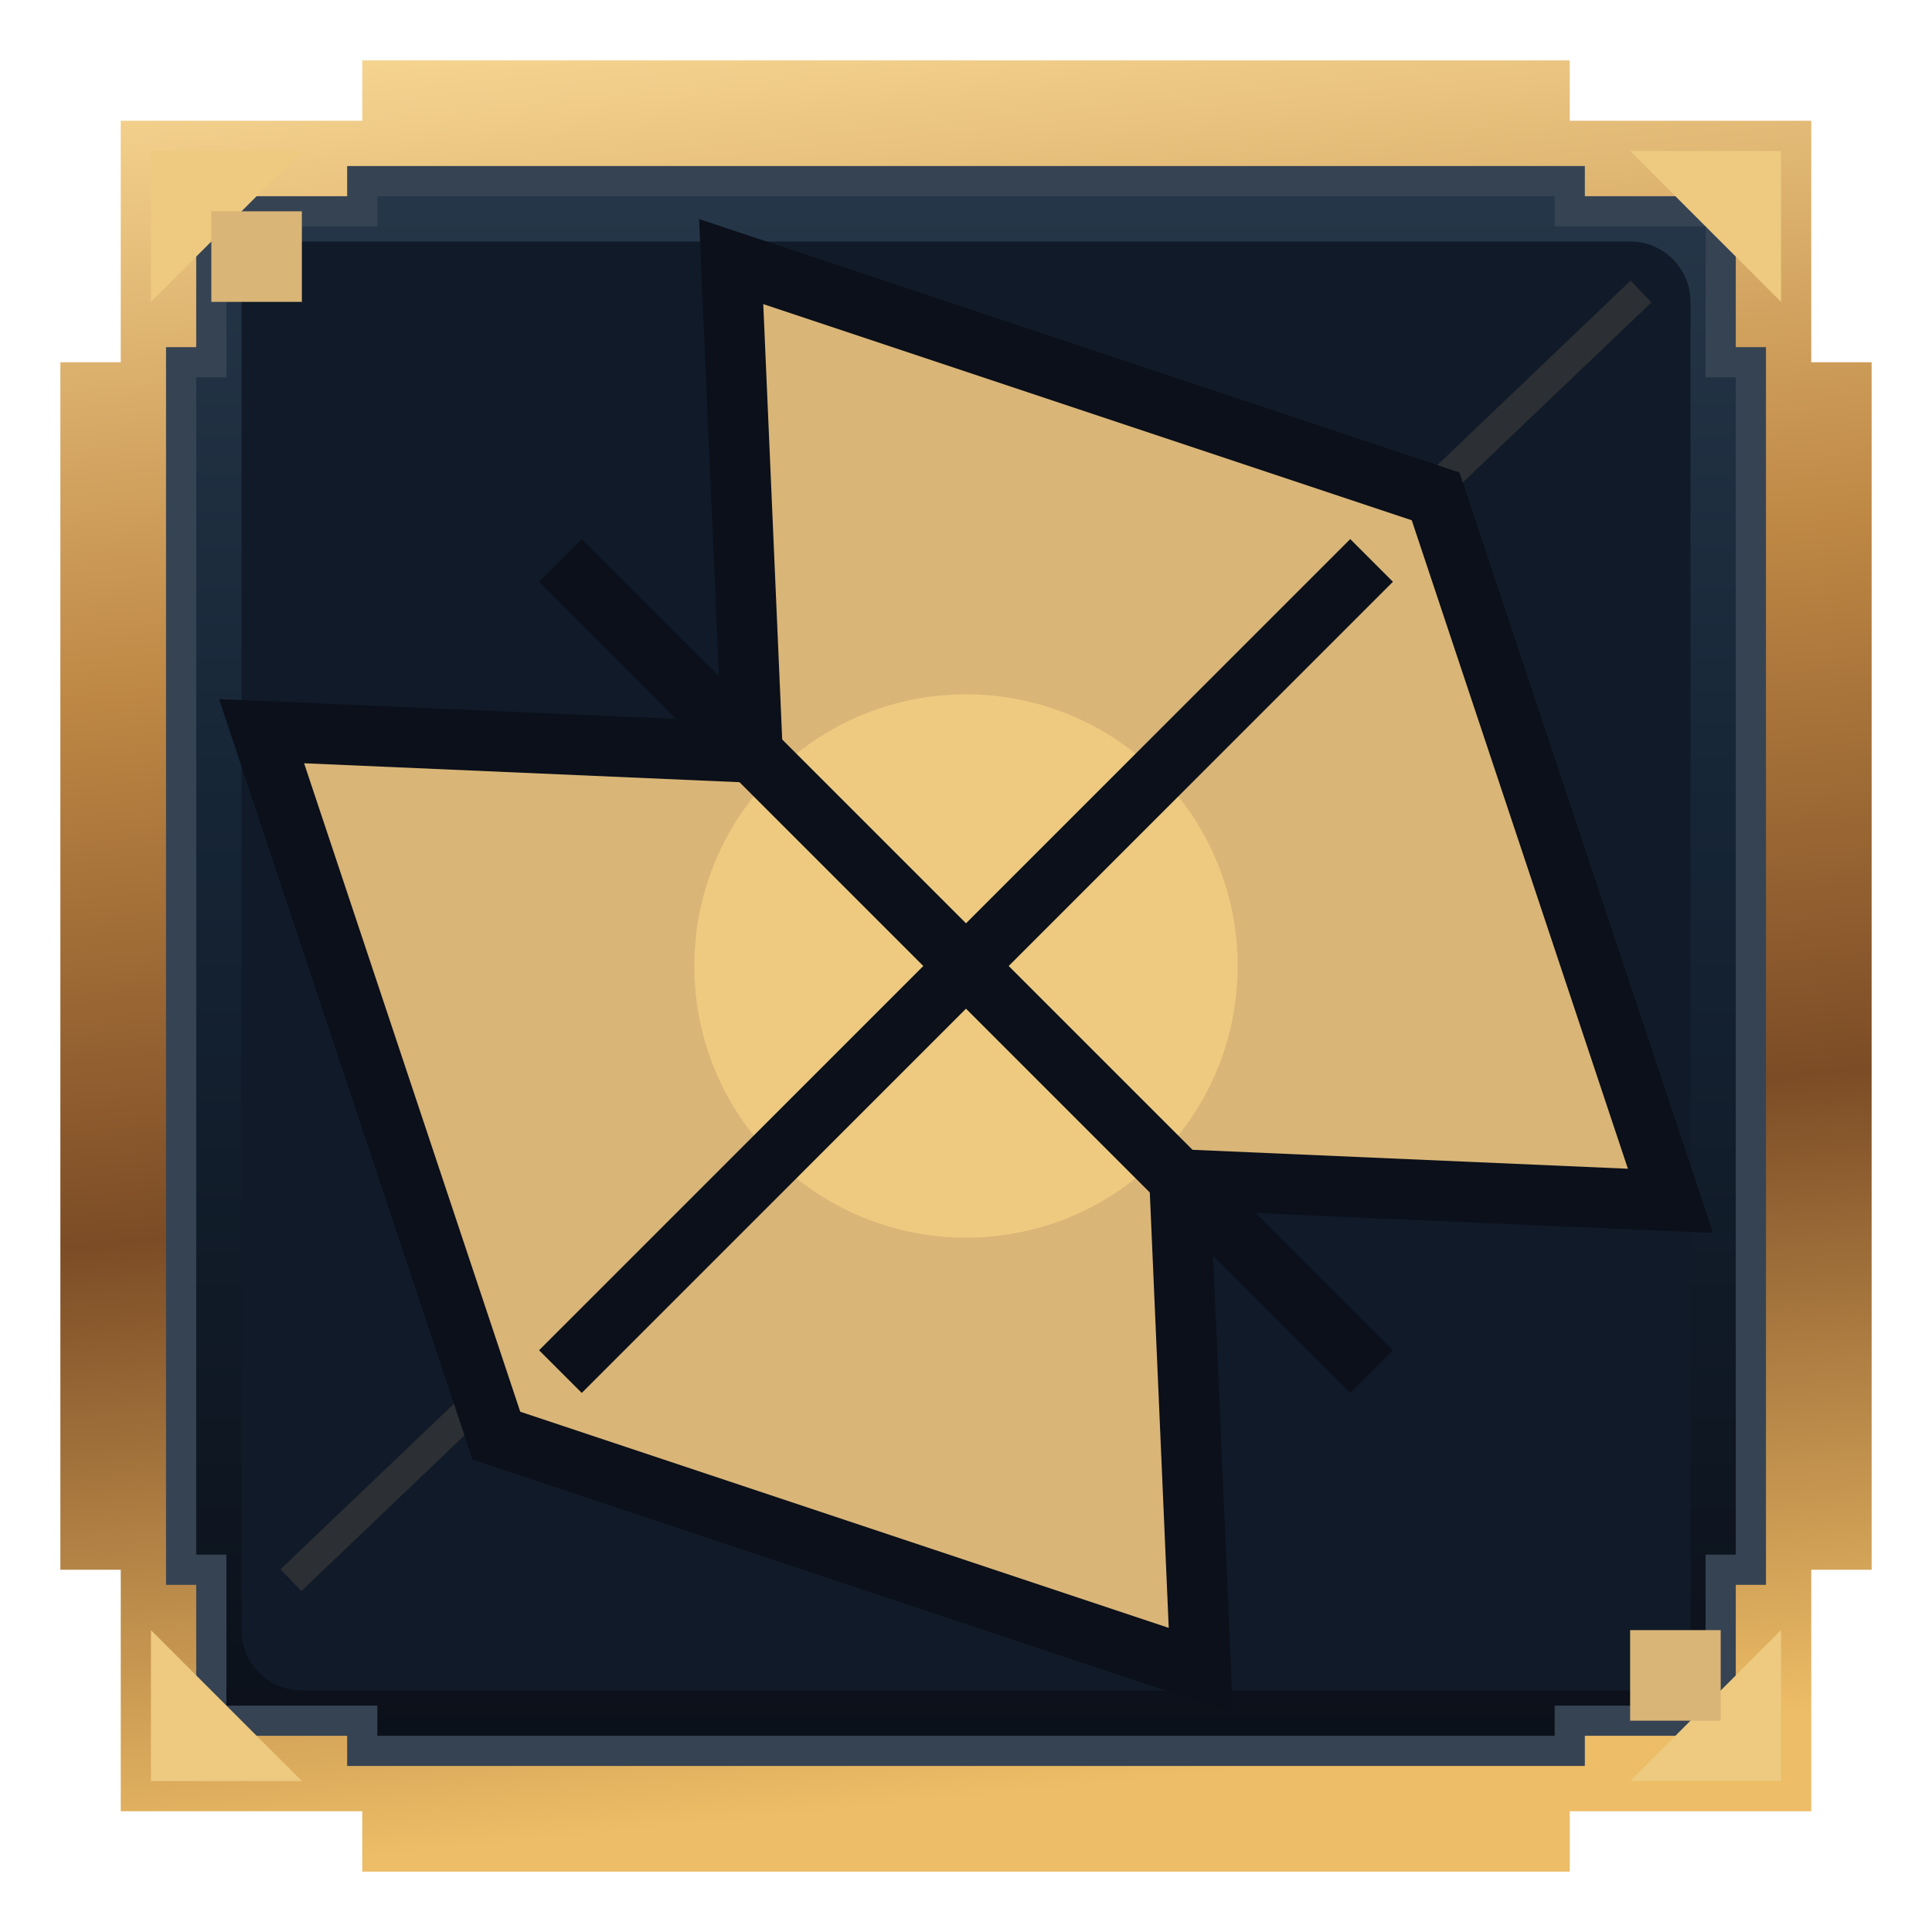
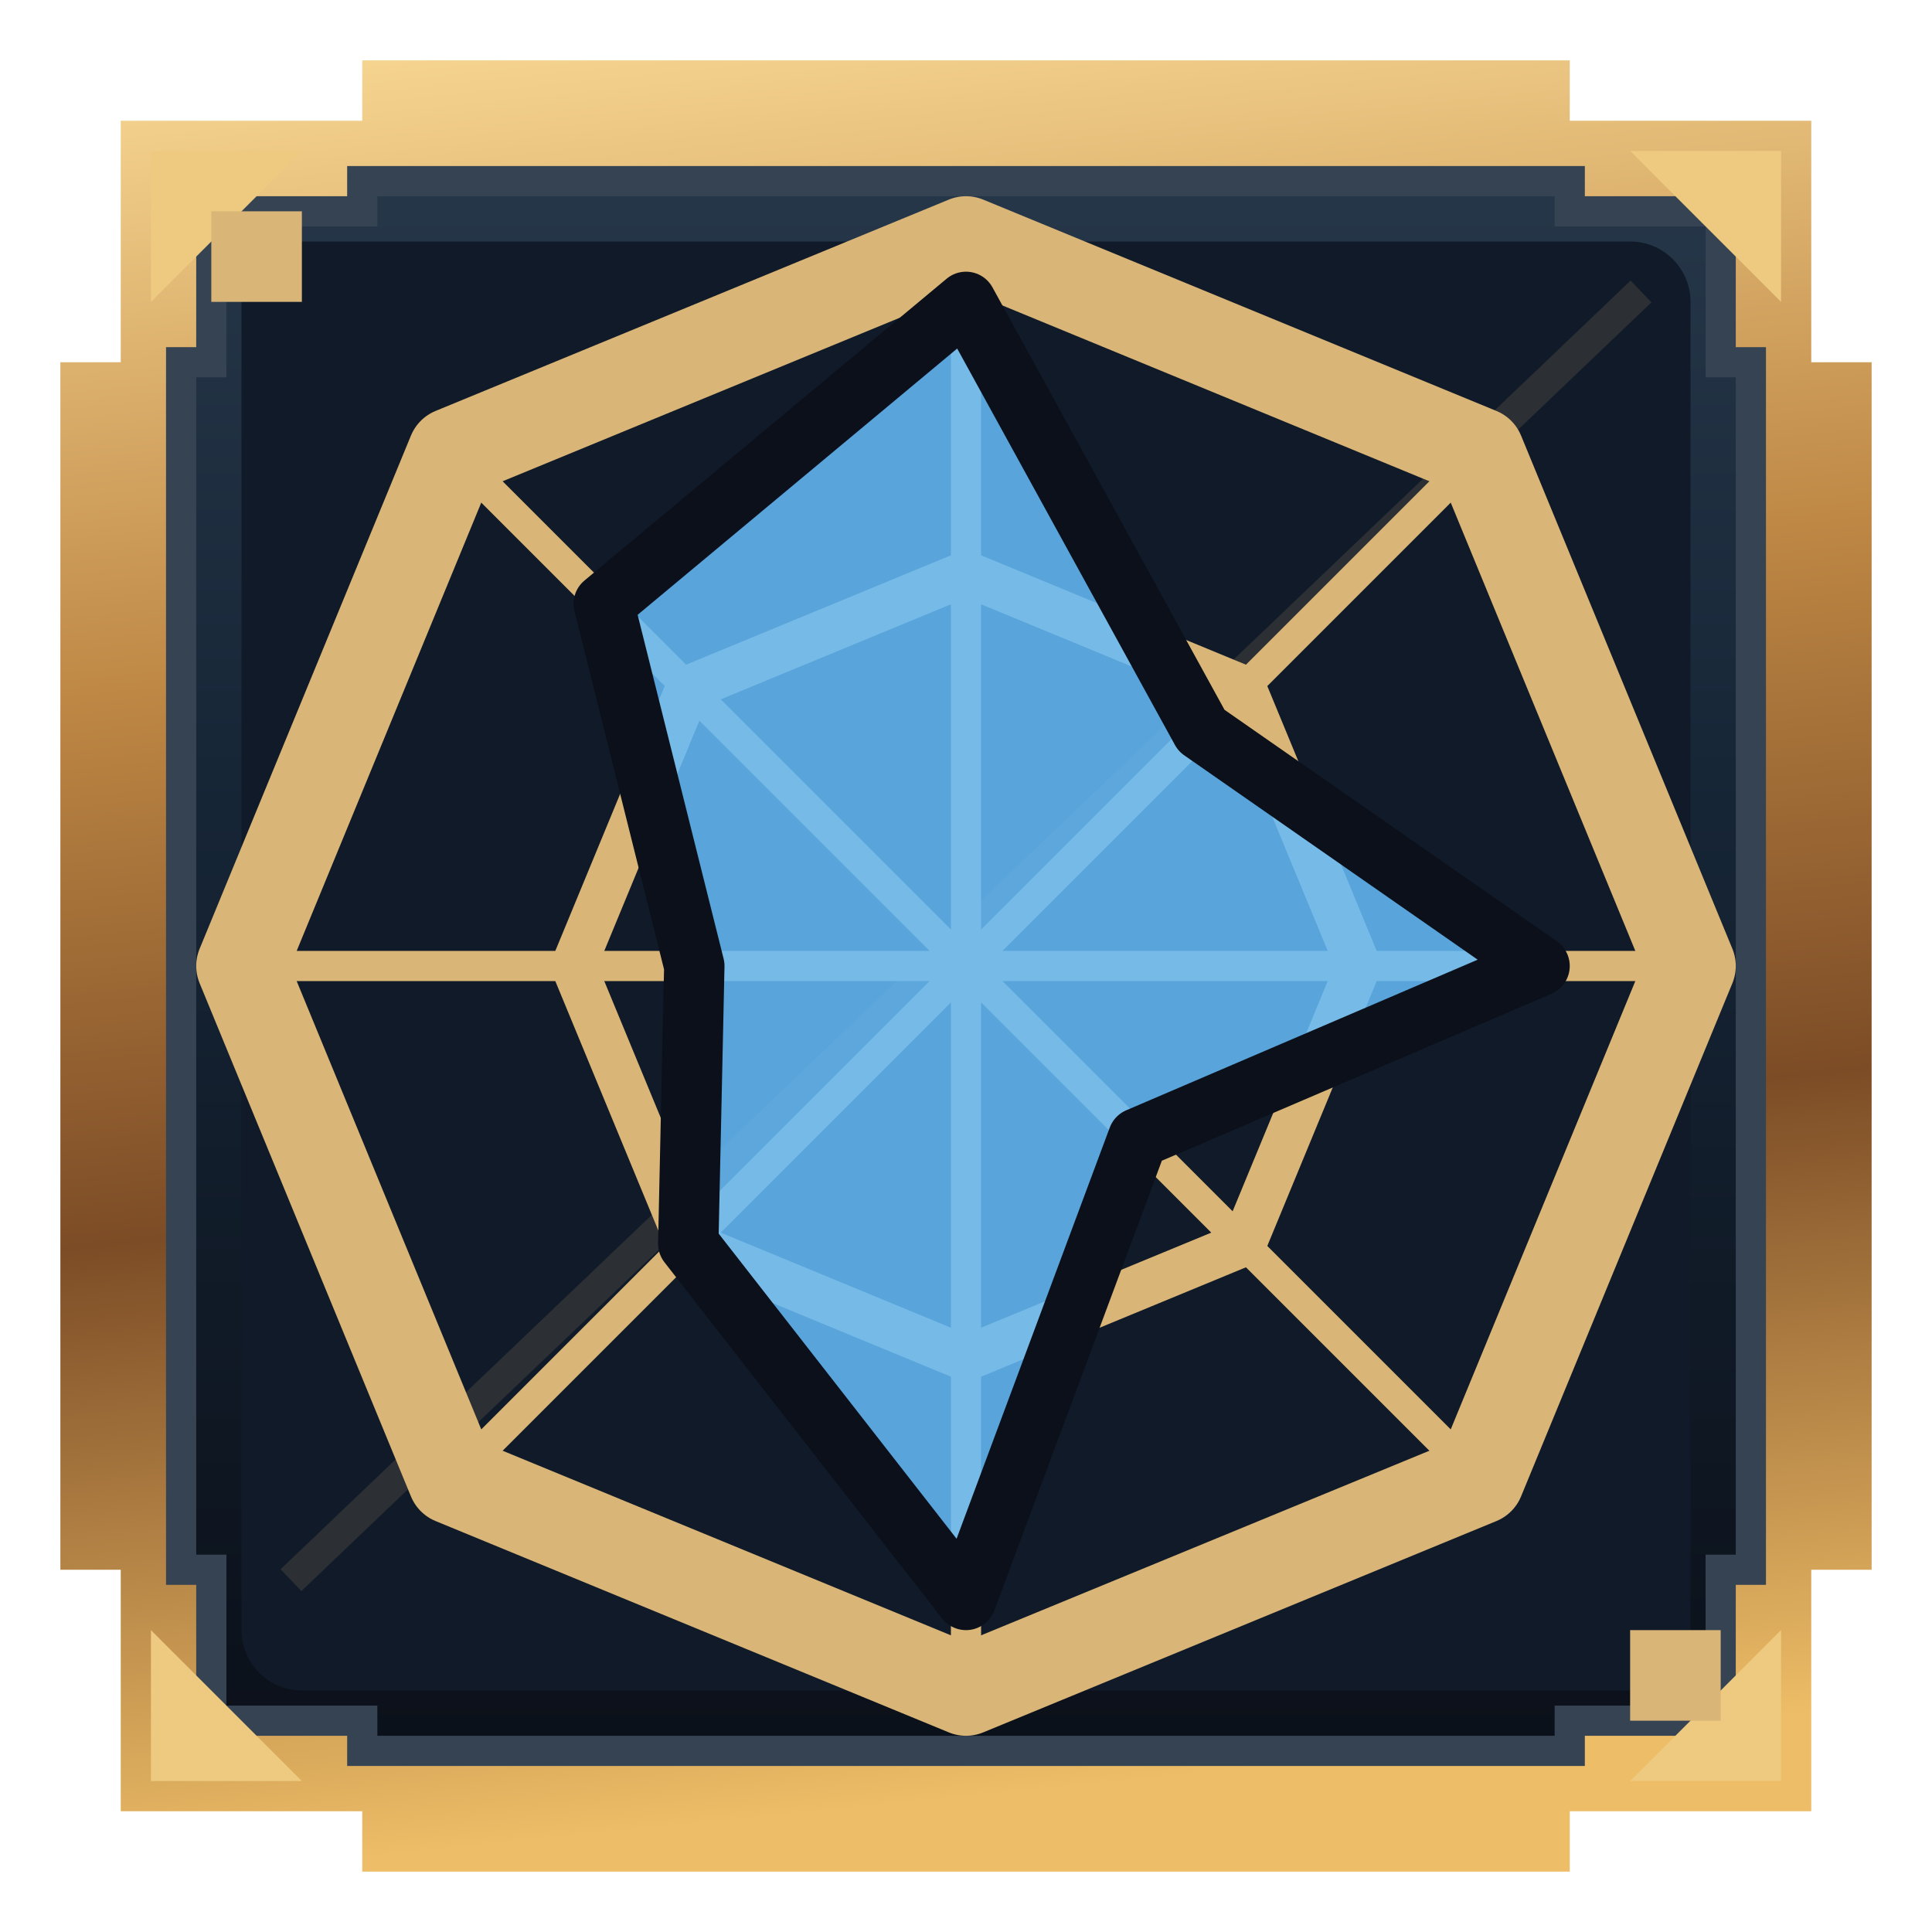
<svg xmlns="http://www.w3.org/2000/svg" width="64" height="64" viewBox="0 0 64 64">
  <defs>
    <linearGradient id="ui-radar-metal" x1="0" y1="0" x2="0.1" y2="1">
      <stop stop-color="#f8d894" />
      <stop offset=".35" stop-color="#be8744" />
      <stop offset=".65" stop-color="#7c4c26" />
      <stop offset="1" stop-color="#edbd67" />
    </linearGradient>
    <linearGradient id="ui-radar-night" x1="0" y1="0" x2="0" y2="1">
      <stop stop-color="#263749" />
      <stop offset=".4" stop-color="#162536" />
      <stop offset="1" stop-color="#0b1019" />
-     </linearGradient>
-     <linearGradient id="ui-radar-steel" x1="0" y1="0" x2="0" y2="1">
-       <stop stop-color="#657489" />
-       <stop offset=".5" stop-color="#2e3b4e" />
-       <stop offset="1" stop-color="#151b29" />
-     </linearGradient>
-     <linearGradient id="ui-radar-ember" x1="0" y1="0" x2="0" y2="1">
-       <stop stop-color="#ffc47d" />
-       <stop offset=".45" stop-color="#ef8c36" />
-       <stop offset="1" stop-color="#a84426" />
-     </linearGradient>
-     <linearGradient id="ui-radar-scarlet" x1="0" y1="0" x2="0" y2="1">
-       <stop stop-color="#fb8273" />
-       <stop offset="1" stop-color="#8e2834" />
-     </linearGradient>
-     <linearGradient id="ui-radar-chroma" x1="0" y1="0" x2="0" y2="1">
-       <stop stop-color="#90e8ff" />
-       <stop offset="1" stop-color="#2264bc" />
    </linearGradient>
  </defs>
  <path d="M12 2 H52 V4 H60 V12 H62 V52 H60 V60 H52 V62 H12 V60 H4 V52 H2 V12 H4 V4 H12Z" fill="url(#ui-radar-metal)" stroke="none" stroke-width="1" stroke-linejoin="miter" stroke-linecap="square" />
  <path d="M12 6 H52 V7 H57 V12 H58 V52 H57 V57 H52 V58 H12 V57 H7 V52 H6 V12 H7 V7 H12Z" fill="url(#ui-radar-night)" stroke="none" stroke-width="1" stroke-linejoin="miter" stroke-linecap="square" />
  <path d="M12 6 H52 V7 H57 V12 H58 V52 H57 V57 H52 V58 H12 V57 H7 V52 H6 V12 H7 V7 H12Z" fill="none" stroke="#364353" stroke-width="1" stroke-linejoin="miter" stroke-linecap="square" />
  <polygon points="5,5 10,5 5,10" fill="#edca80" stroke="none" stroke-width="1" stroke-linejoin="miter" />
  <polygon points="59,5 54,5 59,10" fill="#edca80" stroke="none" stroke-width="1" stroke-linejoin="miter" />
  <polygon points="5,59 10,59 5,54" fill="#edca80" stroke="none" stroke-width="1" stroke-linejoin="miter" />
  <polygon points="59,59 54,59 59,54" fill="#edca80" stroke="none" stroke-width="1" stroke-linejoin="miter" />
  <rect x="8" y="8" width="48" height="48" rx="2" fill="#101a28" stroke="none" stroke-width="0" />
  <g opacity=".14">
    <path d="M10 52 L54 10" stroke="#d9b577" stroke-width="1" stroke-linecap="square" />
  </g>
  <g>
-     <g transform="rotate(315 32 32)">
-       <path d="M10 32 L21 10 L32 22 L43 10 L54 32 L43 54 L32 42 L21 54Z" fill="#d9b577" stroke="#0b101a" stroke-width="2" stroke-linejoin="miter" stroke-linecap="square" />
-       <circle cx="32" cy="32" r="9" fill="#edca80" stroke="none" stroke-width="1" />
-       <path d="M14 32 H50 M32 14 V50" fill="none" stroke="#0b101a" stroke-width="2" stroke-linejoin="miter" stroke-linecap="square" />
-     </g>
+     <path d="M32,8 L49,15 L56,32 L49,49 L32,56 L15,49 L8,32 L15,15Z" fill="none" stroke="#d9b577" stroke-width="3" stroke-linecap="round" stroke-linejoin="round" />
+     <path d="M32,19 L41.2,22.8 L45,32 L41.2,41.2 L32,45 L22.8,41.2 L19,32 L22.8,22.8Z" fill="none" stroke="#d9b577" stroke-width="1.5" stroke-linecap="round" stroke-linejoin="round" />
+     <path d="M32 8 V56 M8 32 H56 M15 15 L49 49 M49 15 L15 49" fill="none" stroke="#d9b577" stroke-width="1" stroke-linecap="round" stroke-linejoin="round" />
+     <polygon points="32,10 39.8,24.2 51,32 37.7,37.7 32,53 22.8,41.2 23,32 20,20" fill="#65bcfa" fill-opacity=".85" stroke="#0b101a" stroke-width="2" stroke-linejoin="round" />
  </g>
  <rect x="7" y="7" width="3" height="3" rx="0" fill="#d9b577" stroke="none" stroke-width="1" />
  <rect x="54" y="54" width="3" height="3" rx="0" fill="#d9b577" stroke="none" stroke-width="1" />
</svg>
